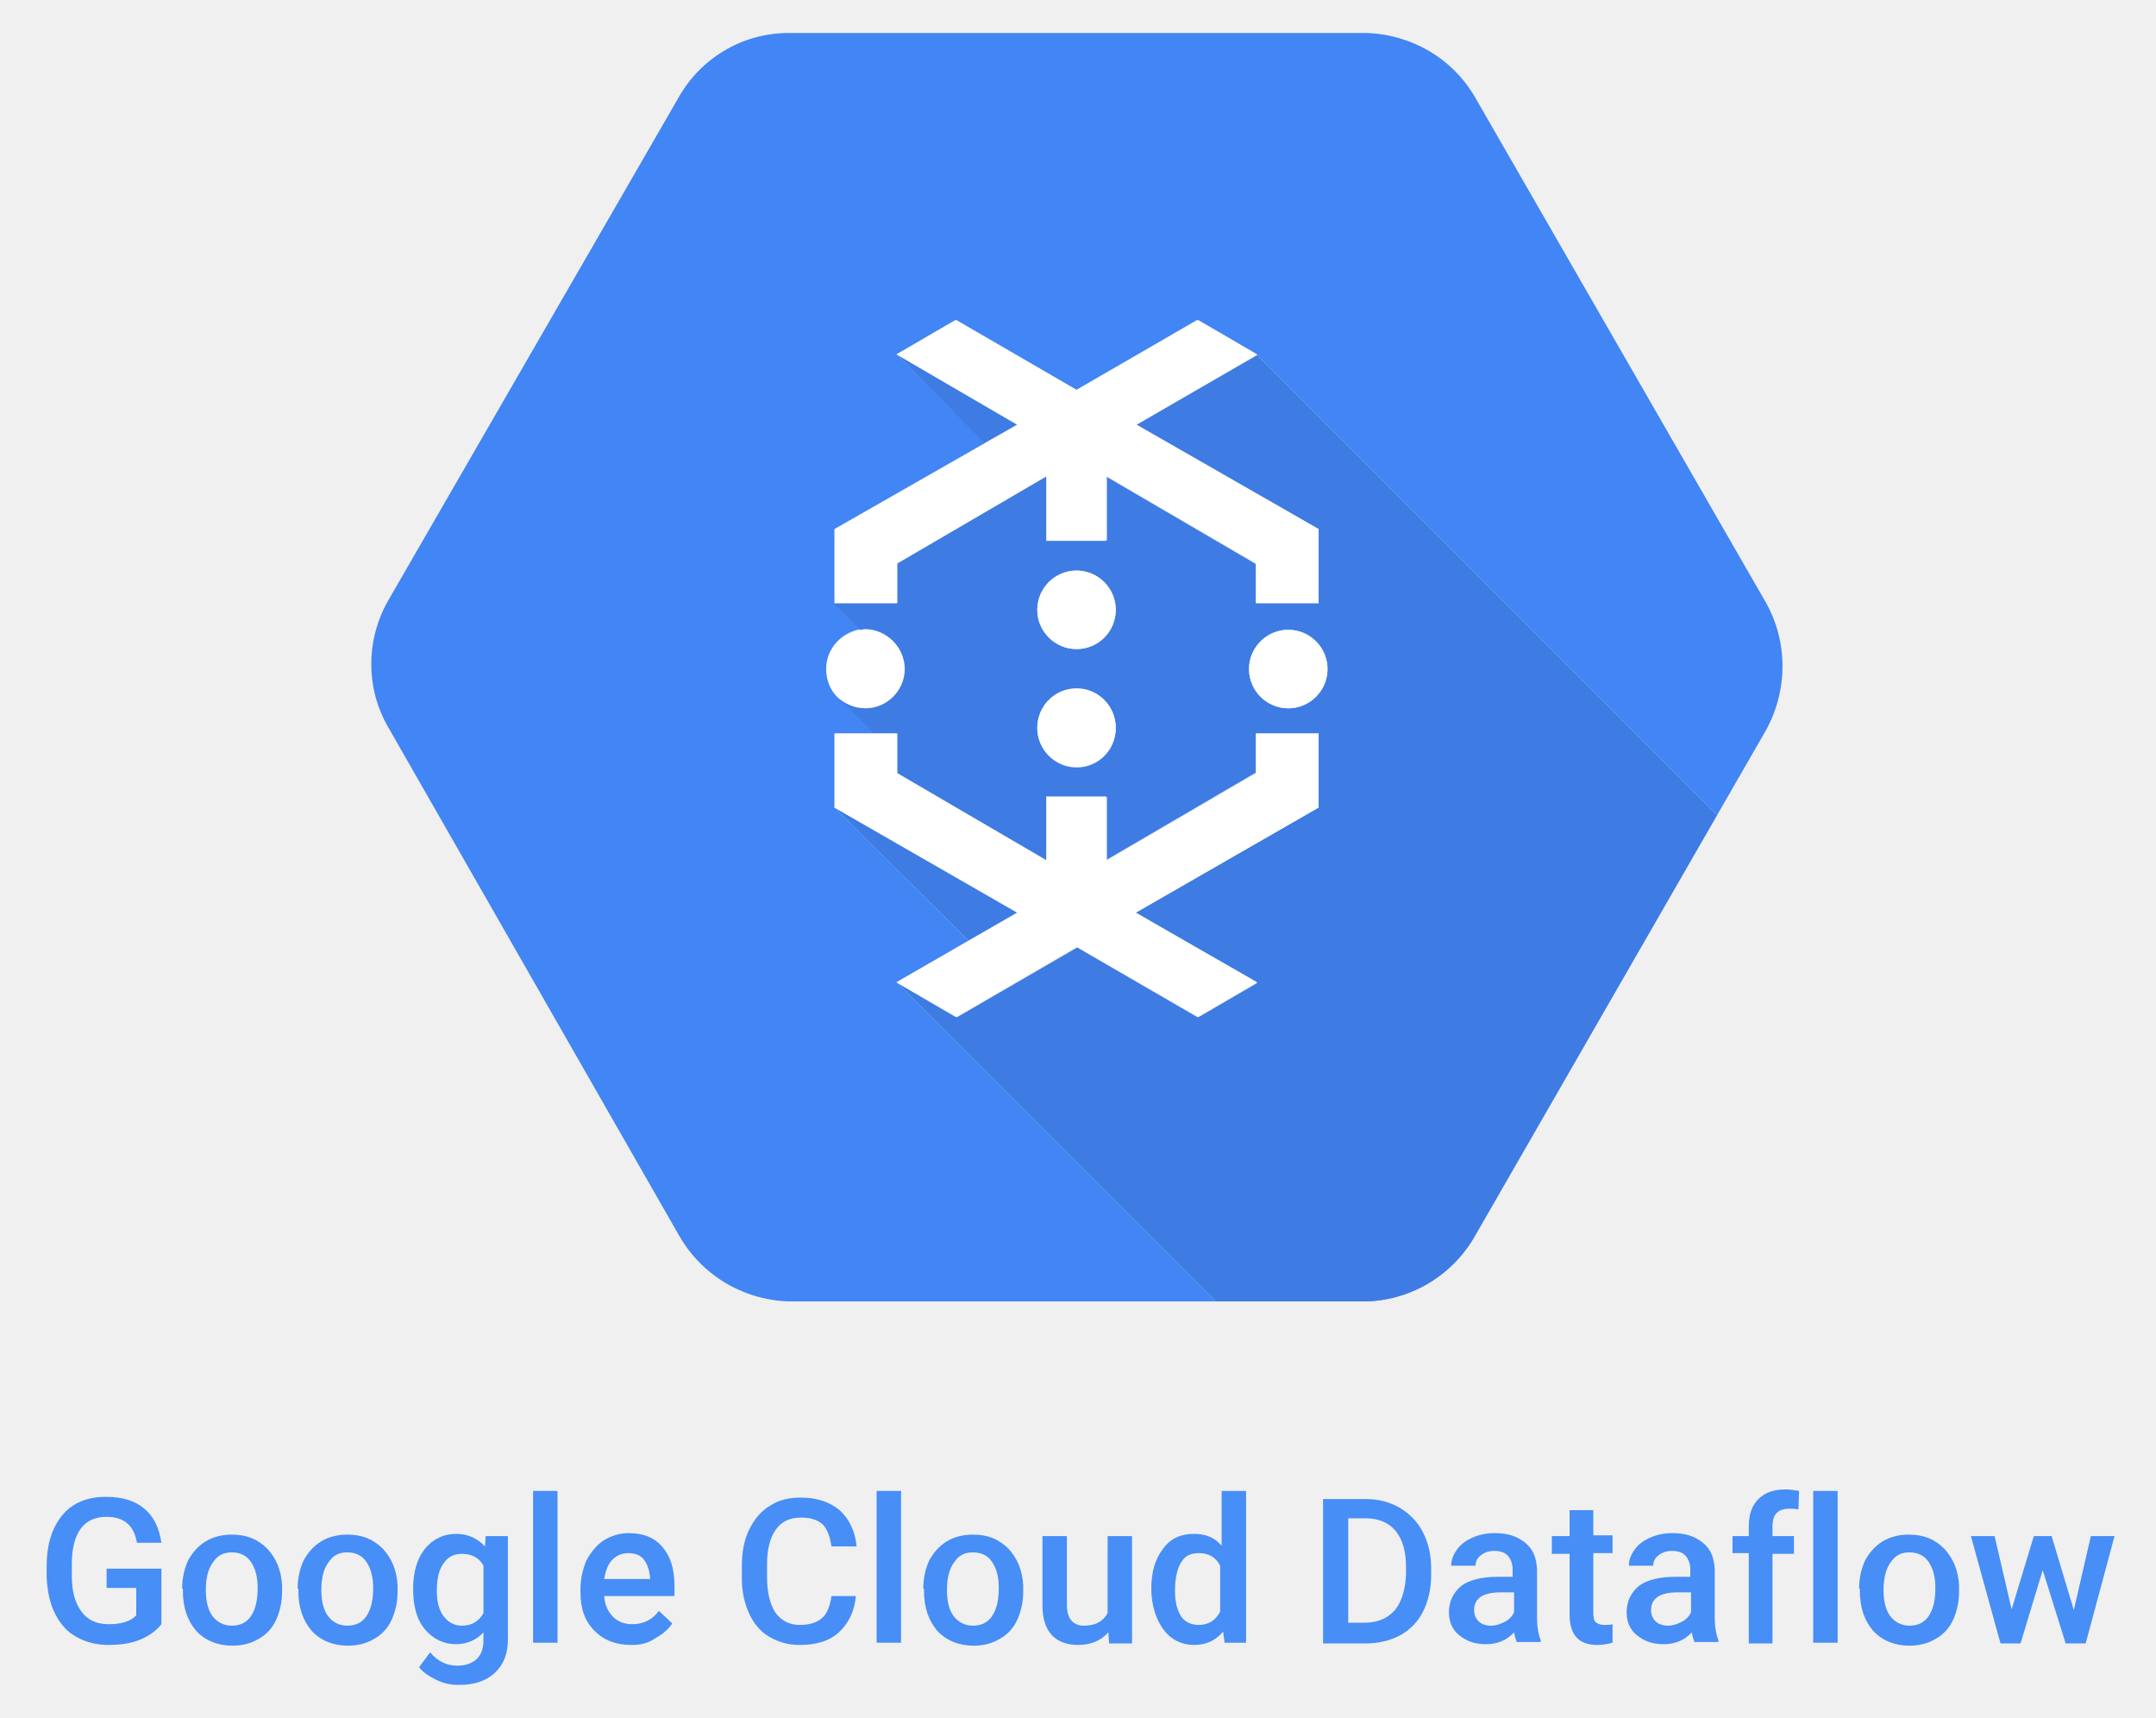
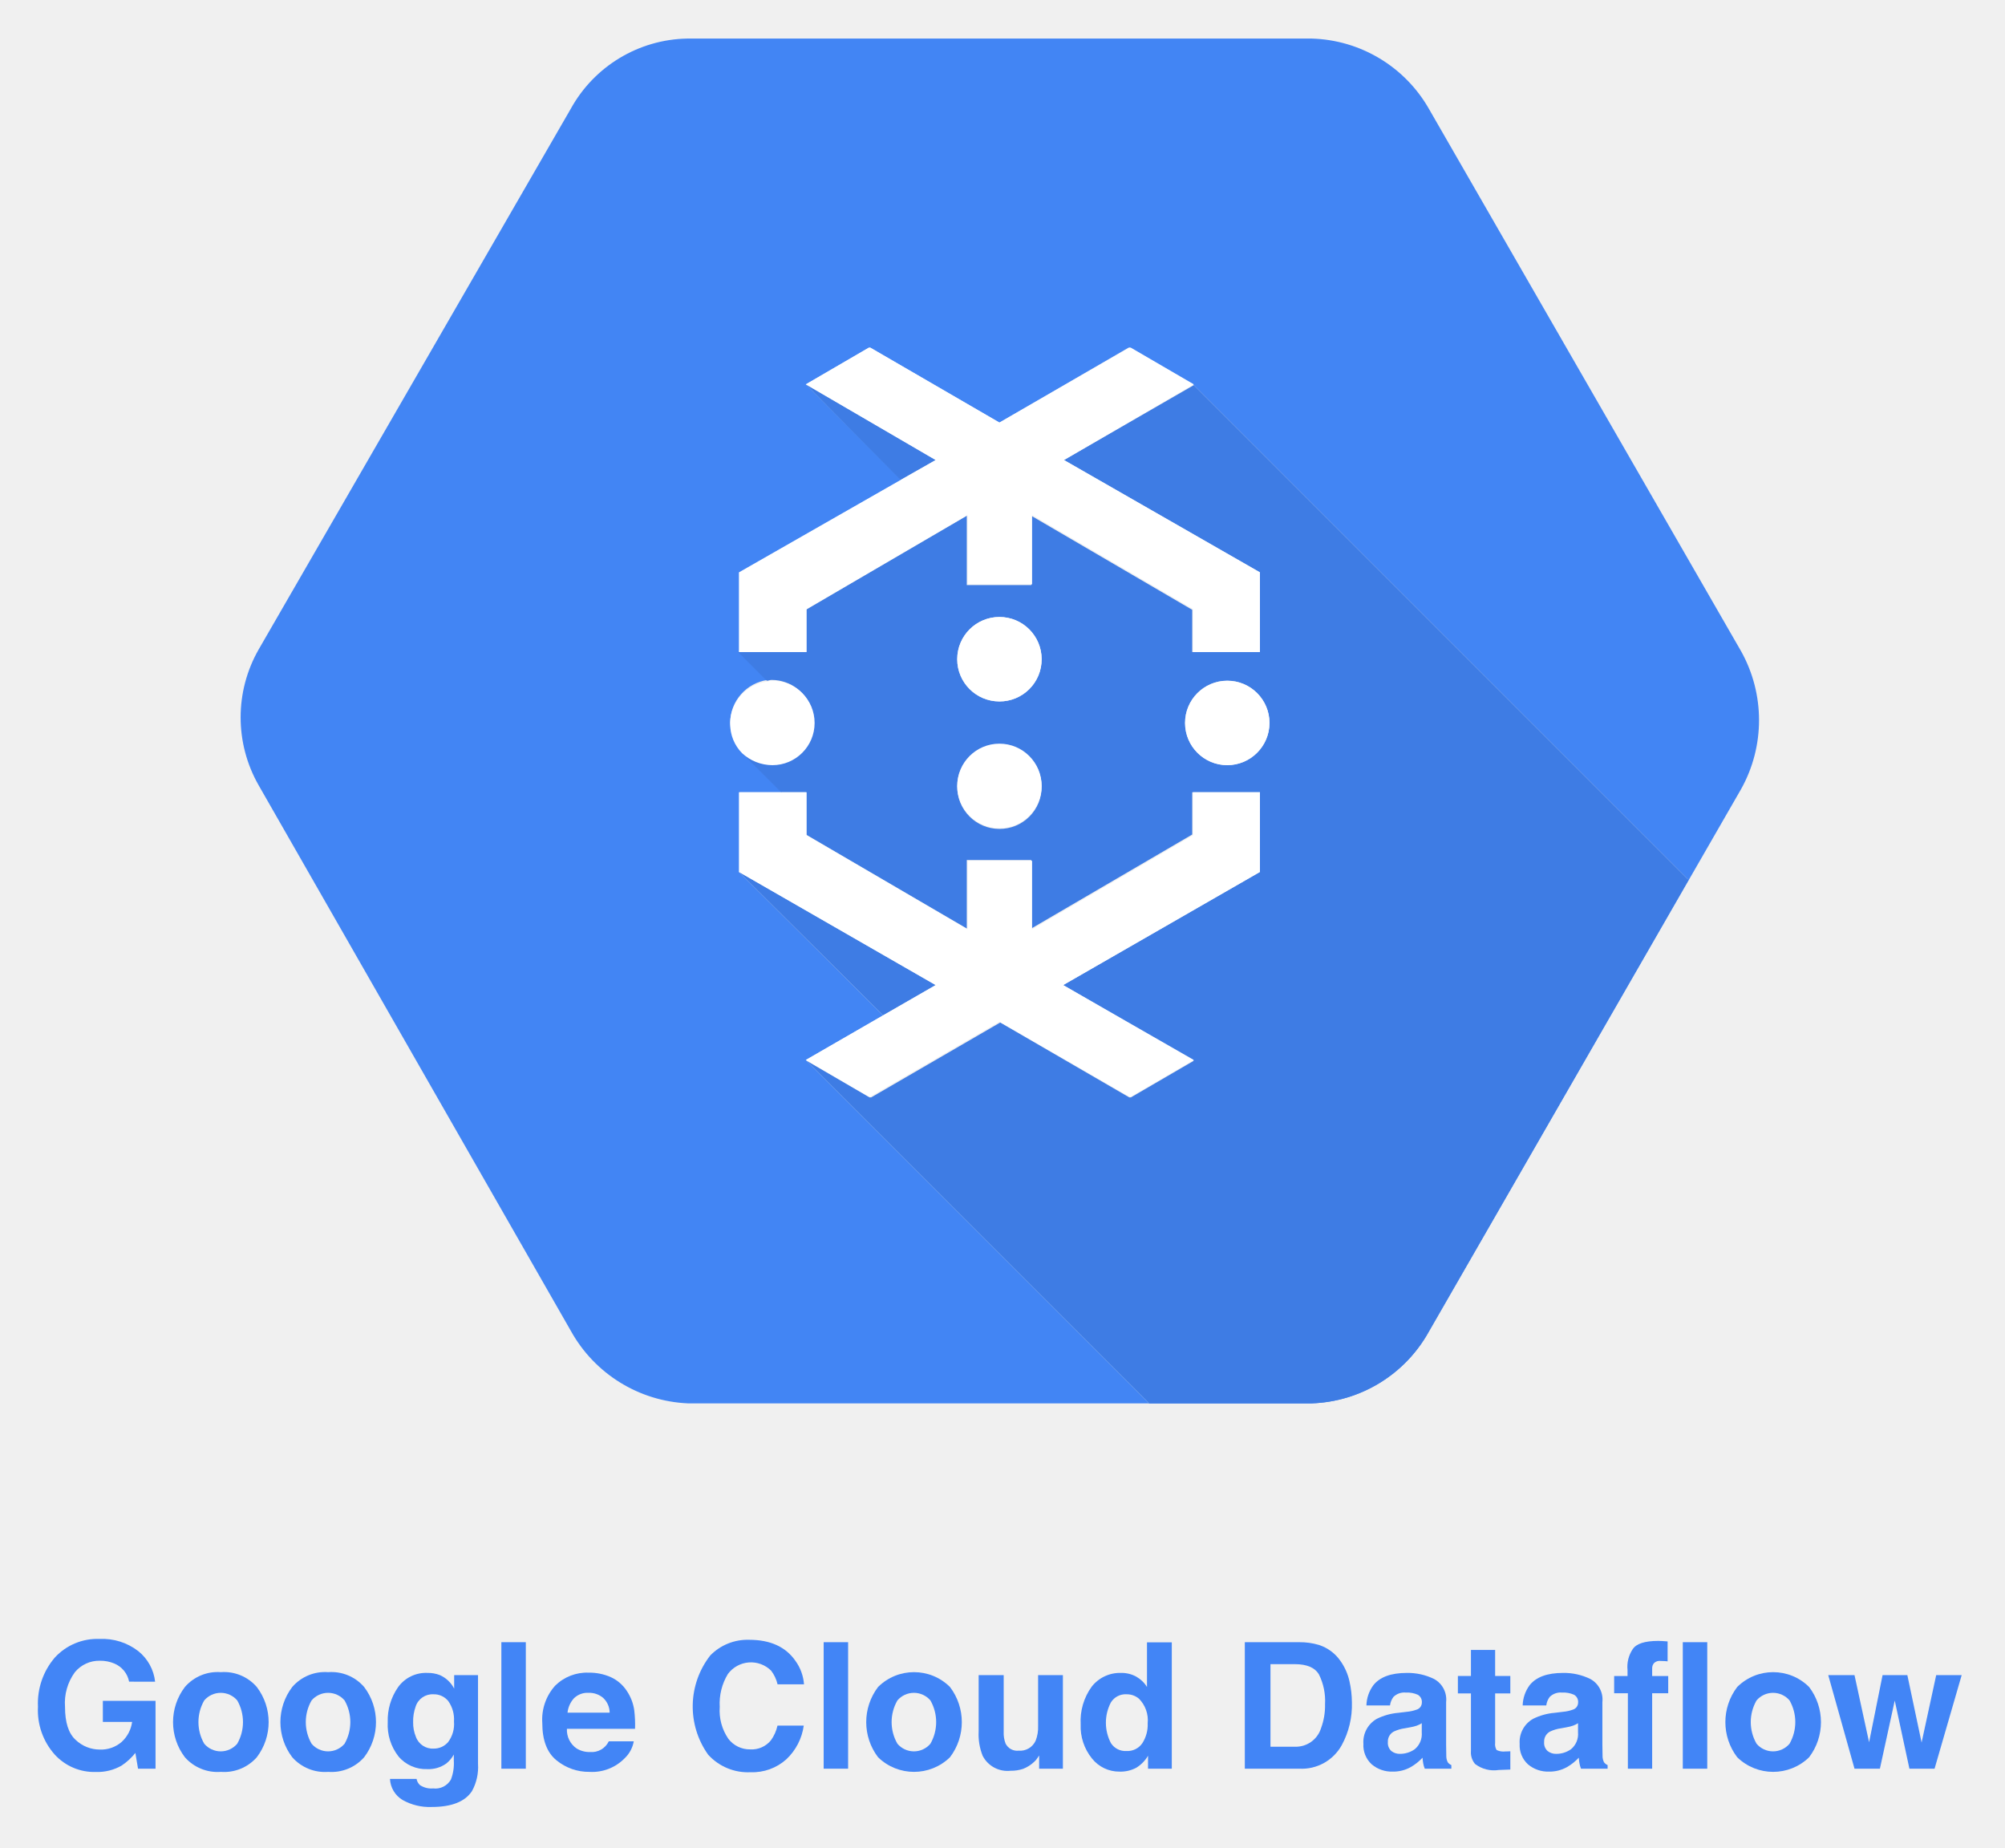
- <svg xmlns="http://www.w3.org/2000/svg" version="1.1" id="Layer_1" x="0px" y="0px" viewBox="-1.6 2.54 291.2 231.92" style="enable-background:new 0 0 288 234;" xml:space="preserve">
-   <style type="text/css">
- 	.st0{fill:#478EF6;}
- 	.st1{fill:#4285F4;}
- 	.st2{opacity:7.000000e-02;enable-background:new    ;}
- 	.st3{fill:#FFFFFF;}
- </style>
-   <g>
-     <path class="st0" d="M20.2,221.9c-0.7,0.9-1.7,1.6-2.9,2.1s-2.7,0.7-4.3,0.7c-1.6,0-3.1-0.4-4.3-1.1c-1.3-0.7-2.2-1.8-2.9-3.2   s-1-3-1.1-4.8v-1.5c0-2.9,0.7-5.2,2.1-6.9s3.4-2.5,5.9-2.5c2.2,0,3.9,0.5,5.2,1.6c1.3,1.1,2,2.6,2.3,4.6h-3.3   c-0.4-2.3-1.7-3.5-4.1-3.5c-1.5,0-2.7,0.5-3.5,1.6c-0.8,1.1-1.2,2.7-1.2,4.8v1.5c0,2.1,0.4,3.7,1.3,4.9s2.1,1.7,3.7,1.7   c1.7,0,3-0.4,3.7-1.2V217h-4v-2.6h7.4V221.9z" />
-     <path class="st0" d="M23,217.1c0-1.4,0.3-2.7,0.8-3.8c0.6-1.1,1.4-2,2.4-2.6c1-0.6,2.2-0.9,3.5-0.9c2,0,3.5,0.6,4.8,1.9   c1.2,1.3,1.9,2.9,2,5l0,0.8c0,1.4-0.3,2.7-0.8,3.8c-0.5,1.1-1.3,2-2.4,2.6c-1,0.6-2.2,0.9-3.5,0.9c-2,0-3.7-0.7-4.9-2   c-1.2-1.4-1.8-3.2-1.8-5.4V217.1z M26.2,217.3c0,1.5,0.3,2.7,0.9,3.5c0.6,0.8,1.5,1.3,2.6,1.3c1.1,0,2-0.4,2.6-1.3   c0.6-0.9,0.9-2.1,0.9-3.8c0-1.5-0.3-2.6-0.9-3.5s-1.5-1.3-2.6-1.3c-1.1,0-1.9,0.4-2.5,1.3C26.5,214.4,26.2,215.7,26.2,217.3z" />
-     <path class="st0" d="M38.6,217.1c0-1.4,0.3-2.7,0.8-3.8c0.6-1.1,1.4-2,2.4-2.6c1-0.6,2.2-0.9,3.5-0.9c2,0,3.5,0.6,4.8,1.9   c1.2,1.3,1.9,2.9,2,5l0,0.8c0,1.4-0.3,2.7-0.8,3.8c-0.5,1.1-1.3,2-2.4,2.6c-1,0.6-2.2,0.9-3.5,0.9c-2,0-3.7-0.7-4.9-2   c-1.2-1.4-1.8-3.2-1.8-5.4V217.1z M41.8,217.3c0,1.5,0.3,2.7,0.9,3.5c0.6,0.8,1.5,1.3,2.6,1.3c1.1,0,2-0.4,2.6-1.3   c0.6-0.9,0.9-2.1,0.9-3.8c0-1.5-0.3-2.6-0.9-3.5s-1.5-1.3-2.6-1.3c-1.1,0-1.9,0.4-2.5,1.3C42.1,214.4,41.8,215.7,41.8,217.3z" />
-     <path class="st0" d="M54.2,217.1c0-2.2,0.5-4,1.6-5.4c1.1-1.3,2.5-2,4.2-2c1.6,0,2.9,0.6,3.9,1.7L64,210H67v14   c0,1.9-0.6,3.4-1.8,4.5c-1.2,1.1-2.8,1.6-4.8,1.6c-1.1,0-2.1-0.2-3.1-0.7s-1.8-1-2.3-1.7l1.5-2c1,1.2,2.2,1.8,3.7,1.8   c1.1,0,1.9-0.3,2.6-0.9c0.6-0.6,0.9-1.4,0.9-2.6v-1c-0.9,1-2.2,1.6-3.7,1.6c-1.7,0-3.1-0.7-4.2-2C54.7,221.3,54.2,219.5,54.2,217.1   z M57.4,217.4c0,1.5,0.3,2.6,0.9,3.4c0.6,0.8,1.4,1.3,2.5,1.3c1.3,0,2.3-0.6,2.9-1.7V214c-0.6-1.1-1.6-1.6-2.9-1.6   c-1.1,0-1.9,0.4-2.5,1.3C57.7,214.5,57.4,215.7,57.4,217.4z" />
-     <path class="st0" d="M73.7,224.4h-3.3v-20.5h3.3V224.4z" />
-     <path class="st0" d="M83.7,224.7c-2.1,0-3.7-0.6-5-1.9s-1.9-3-1.9-5.2v-0.4c0-1.4,0.3-2.7,0.8-3.9c0.6-1.1,1.3-2,2.3-2.7   c1-0.6,2.1-1,3.4-1c2,0,3.5,0.6,4.6,1.9c1.1,1.3,1.6,3,1.6,5.3v1.3H80c0.1,1.2,0.5,2.1,1.2,2.8c0.7,0.7,1.6,1,2.6,1   c1.5,0,2.7-0.6,3.6-1.8l1.8,1.7c-0.6,0.9-1.4,1.5-2.3,2C85.9,224.5,84.9,224.7,83.7,224.7z M83.3,212.3c-0.9,0-1.6,0.3-2.2,0.9   s-0.9,1.5-1.1,2.6h6.2v-0.2c-0.1-1.1-0.4-1.9-0.9-2.5C84.9,212.6,84.2,212.3,83.3,212.3z" />
-     <path class="st0" d="M114,218.1c-0.2,2.1-1,3.7-2.3,4.9c-1.3,1.2-3.1,1.7-5.3,1.7c-1.6,0-2.9-0.4-4.1-1.1s-2.1-1.8-2.7-3.1   s-1-2.9-1-4.7v-1.8c0-1.8,0.3-3.5,1-4.9c0.7-1.4,1.6-2.5,2.8-3.2c1.2-0.8,2.6-1.1,4.2-1.1c2.1,0,3.9,0.6,5.2,1.7   c1.3,1.2,2.1,2.8,2.3,4.9h-3.4c-0.2-1.4-0.6-2.4-1.2-3c-0.7-0.6-1.6-0.9-2.9-0.9c-1.5,0-2.6,0.5-3.4,1.6c-0.8,1.1-1.2,2.7-1.2,4.7   v1.7c0,2.1,0.4,3.7,1.1,4.8c0.8,1.1,1.9,1.7,3.3,1.7c1.3,0,2.3-0.3,3-0.9c0.7-0.6,1.1-1.6,1.3-3H114z" />
-     <path class="st0" d="M120.1,224.4h-3.3v-20.5h3.3V224.4z" />
-     <path class="st0" d="M123.1,217.1c0-1.4,0.3-2.7,0.8-3.8c0.6-1.1,1.4-2,2.4-2.6c1-0.6,2.2-0.9,3.5-0.9c2,0,3.5,0.6,4.8,1.9   c1.2,1.3,1.9,2.9,2,5l0,0.8c0,1.4-0.3,2.7-0.8,3.8c-0.5,1.1-1.3,2-2.4,2.6c-1,0.6-2.2,0.9-3.5,0.9c-2,0-3.7-0.7-4.9-2   c-1.2-1.4-1.8-3.2-1.8-5.4V217.1z M126.3,217.3c0,1.5,0.3,2.7,0.9,3.5c0.6,0.8,1.5,1.3,2.6,1.3c1.1,0,2-0.4,2.6-1.3   c0.6-0.9,0.9-2.1,0.9-3.8c0-1.5-0.3-2.6-0.9-3.5s-1.5-1.3-2.6-1.3c-1.1,0-1.9,0.4-2.5,1.3C126.6,214.4,126.3,215.7,126.3,217.3z" />
-     <path class="st0" d="M148.1,223c-1,1.1-2.3,1.7-4.1,1.7c-1.6,0-2.8-0.5-3.6-1.4c-0.8-0.9-1.2-2.2-1.2-4V210h3.3v9.3   c0,1.8,0.8,2.8,2.3,2.8c1.6,0,2.6-0.6,3.2-1.7V210h3.3v14.5h-3.1L148.1,223z" />
-     <path class="st0" d="M153.9,217.1c0-2.2,0.5-4,1.6-5.4c1-1.4,2.4-2,4.2-2c1.5,0,2.8,0.5,3.7,1.6v-7.4h3.3v20.5h-2.9l-0.2-1.5   c-1,1.2-2.3,1.8-3.9,1.8c-1.7,0-3.1-0.7-4.1-2S153.9,219.4,153.9,217.1z M157.1,217.4c0,1.5,0.3,2.6,0.8,3.4s1.4,1.2,2.4,1.2   c1.3,0,2.3-0.6,2.9-1.8v-6.2c-0.6-1.2-1.6-1.7-2.9-1.7c-1.1,0-1.9,0.4-2.4,1.3C157.4,214.4,157.1,215.7,157.1,217.4z" />
-     <path class="st0" d="M177.1,224.4V205h5.8c1.7,0,3.2,0.4,4.6,1.2c1.3,0.8,2.4,1.9,3.1,3.3c0.7,1.4,1.1,3,1.1,4.8v1   c0,1.8-0.4,3.5-1.1,4.9s-1.8,2.5-3.1,3.2s-2.9,1.1-4.7,1.1H177.1z M180.5,207.7v14h2.2c1.8,0,3.1-0.6,4.1-1.7   c0.9-1.1,1.4-2.7,1.5-4.8v-1.1c0-2.1-0.5-3.7-1.4-4.8c-0.9-1.1-2.3-1.7-4-1.7H180.5z" />
-     <path class="st0" d="M203.3,224.4c-0.1-0.3-0.3-0.7-0.4-1.4c-1,1.1-2.3,1.6-3.8,1.6c-1.5,0-2.6-0.4-3.6-1.2s-1.4-1.9-1.4-3.1   c0-1.5,0.6-2.7,1.7-3.6c1.1-0.8,2.8-1.2,4.9-1.2h2v-1c0-0.7-0.2-1.3-0.6-1.8c-0.4-0.5-1.1-0.7-1.9-0.7c-0.7,0-1.3,0.2-1.8,0.6   c-0.5,0.4-0.7,0.8-0.7,1.4h-3.3c0-0.8,0.3-1.5,0.8-2.2c0.5-0.7,1.2-1.2,2.1-1.6c0.9-0.4,1.9-0.6,3-0.6c1.7,0,3,0.4,4.1,1.3   s1.5,2,1.6,3.6v6.5c0,1.3,0.2,2.3,0.5,3.1v0.2H203.3z M199.8,222.1c0.6,0,1.2-0.2,1.8-0.5c0.6-0.3,1-0.7,1.3-1.3v-2.7h-1.8   c-1.2,0-2.1,0.2-2.7,0.6c-0.6,0.4-0.9,1-0.9,1.8c0,0.6,0.2,1.1,0.6,1.5C198.5,221.9,199.1,222.1,199.8,222.1z" />
-     <path class="st0" d="M213.6,206.4v3.5h2.6v2.4h-2.6v8.1c0,0.6,0.1,1,0.3,1.2c0.2,0.2,0.6,0.4,1.2,0.4c0.4,0,0.8,0,1.1-0.1v2.5   c-0.7,0.2-1.5,0.3-2.1,0.3c-2.5,0-3.7-1.4-3.7-4.1v-8.2H208V210h2.4v-3.5H213.6z" />
-     <path class="st0" d="M227.3,224.4c-0.1-0.3-0.3-0.7-0.4-1.4c-1,1.1-2.3,1.6-3.8,1.6c-1.5,0-2.6-0.4-3.6-1.2s-1.4-1.9-1.4-3.1   c0-1.5,0.6-2.7,1.7-3.6c1.1-0.8,2.8-1.2,4.9-1.2h2v-1c0-0.7-0.2-1.3-0.6-1.8c-0.4-0.5-1.1-0.7-1.9-0.7c-0.7,0-1.3,0.2-1.8,0.6   c-0.5,0.4-0.7,0.8-0.7,1.4h-3.3c0-0.8,0.3-1.5,0.8-2.2c0.5-0.7,1.2-1.2,2.1-1.6c0.9-0.4,1.9-0.6,3-0.6c1.7,0,3,0.4,4.1,1.3   s1.5,2,1.6,3.6v6.5c0,1.3,0.2,2.3,0.5,3.1v0.2H227.3z M223.7,222.1c0.6,0,1.2-0.2,1.8-0.5c0.6-0.3,1-0.7,1.3-1.3v-2.7H225   c-1.2,0-2.1,0.2-2.7,0.6c-0.6,0.4-0.9,1-0.9,1.8c0,0.6,0.2,1.1,0.6,1.5C222.4,221.9,223,222.1,223.7,222.1z" />
-     <path class="st0" d="M234.6,224.4v-12.1h-2.2V210h2.2v-1.3c0-1.6,0.4-2.8,1.3-3.7c0.9-0.9,2.1-1.3,3.7-1.3c0.6,0,1.2,0.1,1.8,0.2   l-0.1,2.5c-0.4-0.1-0.8-0.1-1.2-0.1c-1.6,0-2.3,0.8-2.3,2.4v1.3h2.9v2.4h-2.9v12.1H234.6z" />
-     <path class="st0" d="M246.6,224.4h-3.3v-20.5h3.3V224.4z" />
-     <path class="st0" d="M249.5,217.1c0-1.4,0.3-2.7,0.8-3.8c0.6-1.1,1.4-2,2.4-2.6c1-0.6,2.2-0.9,3.5-0.9c2,0,3.5,0.6,4.8,1.9   c1.2,1.3,1.9,2.9,2,5l0,0.8c0,1.4-0.3,2.7-0.8,3.8c-0.5,1.1-1.3,2-2.4,2.6c-1,0.6-2.2,0.9-3.5,0.9c-2,0-3.7-0.7-4.9-2   c-1.2-1.4-1.8-3.2-1.8-5.4V217.1z M252.8,217.3c0,1.5,0.3,2.7,0.9,3.5c0.6,0.8,1.5,1.3,2.6,1.3c1.1,0,2-0.4,2.6-1.3   c0.6-0.9,0.9-2.1,0.9-3.8c0-1.5-0.3-2.6-0.9-3.5s-1.5-1.3-2.6-1.3c-1.1,0-1.9,0.4-2.5,1.3C253.1,214.4,252.8,215.7,252.8,217.3z" />
-     <path class="st0" d="M278.5,220l2.3-10h3.2l-3.9,14.5h-2.7l-3.1-9.9l-3,9.9h-2.7l-4-14.5h3.2l2.3,9.9l3-9.9h2.4L278.5,220z" />
-   </g>
-   <g>
-     <path class="st1" d="M236.9,83.9l-39.2-68.1c-3-5.3-8.6-8.6-14.7-8.8h-78.4C98.6,7.1,93,10.4,90,15.8L50.8,83.7c-3,5.3-3,11.8,0,17   L90,169.2c3,5.4,8.5,8.8,14.7,9.1H183c6.1-0.2,11.7-3.6,14.7-9l39.2-68.1C239.9,95.8,239.9,89.2,236.9,83.9z M197.7,169.2   c-3,5.4-8.6,8.8-14.7,9h-20.5l-43-43l9.7-5.6l-18.1-18l0.1-0.1v-9.9h5.3l-5-5l0-0.1c-0.9-1-1.5-2.3-1.5-3.7c0-2.7,2.1-4.9,4.7-5.3   l-3.6-3.6l0.1-0.1V74l20.3-11.6l-12-12l7.9-4.6h0.2l16.2,9.4l16.2-9.4h0.2l7.9,4.6l62.1,62.1L197.7,169.2z" />
-     <path class="st1" d="M151.9,59.9L176.5,74v10h-8.5v-5.3l-20.2-11.8v8.7h-8.1v-8.7l-20.2,11.8V84h-8.4v-0.1l-0.1,0.1l3.6,3.6   c0.2,0,0.4-0.1,0.6-0.1c2.9,0,5.3,2.4,5.3,5.3s-2.4,5.3-5.3,5.3c-1.5,0-2.8-0.6-3.8-1.6l0,0.1l5,5h3.1v5.3l20.2,11.8v-8.6h8.1v8.6   l20.2-11.8v-5.3h8.5v10l-24.7,14.2l16.4,9.5l-7.9,4.6h-0.2l-16.2-9.4l-16.2,9.4h-0.2l-7.9-4.6l43,43H183c6.1-0.2,11.7-3.6,14.7-9   l32.6-56.7l-62.1-62.1L151.9,59.9z M143.8,106.2c-2.9,0-5.3-2.4-5.3-5.3s2.4-5.3,5.3-5.3c2.9,0,5.3,2.4,5.3,5.3   S146.8,106.2,143.8,106.2z M143.8,90.2c-2.9,0-5.3-2.4-5.3-5.3s2.4-5.3,5.3-5.3c2.9,0,5.3,2.4,5.3,5.3S146.8,90.2,143.8,90.2z    M172.4,98.2c-2.9,0-5.3-2.4-5.3-5.3s2.4-5.3,5.3-5.3s5.3,2.4,5.3,5.3S175.3,98.2,172.4,98.2z" />
-     <path class="st2" d="M151.9,59.9L176.5,74v10h-8.5v-5.3l-20.2-11.8v8.7h-8.1v-8.7l-20.2,11.8V84h-8.4v-0.1l-0.1,0.1l3.6,3.6   c0.2,0,0.4-0.1,0.6-0.1c2.9,0,5.3,2.4,5.3,5.3s-2.4,5.3-5.3,5.3c-1.5,0-2.8-0.6-3.8-1.6l0,0.1l5,5h3.1v5.3l20.2,11.8v-8.6h8.1v8.6   l20.2-11.8v-5.3h8.5v10l-24.7,14.2l16.4,9.5l-7.9,4.6h-0.2l-16.2-9.4l-16.2,9.4h-0.2l-7.9-4.6l43,43H183c6.1-0.2,11.7-3.6,14.7-9   l32.6-56.7l-62.1-62.1L151.9,59.9z M143.8,106.2c-2.9,0-5.3-2.4-5.3-5.3s2.4-5.3,5.3-5.3c2.9,0,5.3,2.4,5.3,5.3   S146.8,106.2,143.8,106.2z M143.8,90.2c-2.9,0-5.3-2.4-5.3-5.3s2.4-5.3,5.3-5.3c2.9,0,5.3,2.4,5.3,5.3S146.8,90.2,143.8,90.2z    M172.4,98.2c-2.9,0-5.3-2.4-5.3-5.3s2.4-5.3,5.3-5.3s5.3,2.4,5.3,5.3S175.3,98.2,172.4,98.2z" />
-     <polygon class="st1" points="111.1,111.6 111.1,111.5 111.1,111.6 129.2,129.6 135.8,125.8  " />
-     <polygon class="st2" points="111.1,111.6 111.1,111.5 111.1,111.6 129.2,129.6 135.8,125.8  " />
-     <polygon class="st1" points="119.5,50.4 131.4,62.4 135.8,59.9  " />
-     <polygon class="st2" points="119.5,50.4 131.4,62.4 135.8,59.9  " />
-     <circle class="st3" cx="172.4" cy="92.9" r="5.3" />
-     <path class="st3" d="M115.3,98.2c2.9,0,5.3-2.4,5.3-5.3s-2.4-5.3-5.3-5.3c-0.2,0-0.4,0-0.6,0.1c-2.6,0.3-4.7,2.5-4.7,5.3   c0,1.5,0.6,2.8,1.5,3.7C112.5,97.6,113.8,98.2,115.3,98.2z" />
-     <circle class="st3" cx="143.8" cy="84.9" r="5.3" />
-     <circle class="st3" cx="143.8" cy="100.8" r="5.3" />
-     <polygon class="st3" points="119.6,84 119.6,78.6 139.8,66.8 139.8,75.5 147.9,75.5 147.9,66.8 168.1,78.6 168.1,84 176.5,84    176.5,74 151.9,59.9 168.2,50.4 160.3,45.8 160.1,45.8 143.8,55.2 127.6,45.8 127.4,45.8 119.5,50.4 135.8,59.9 131.4,62.4    111.1,74 111.1,83.9 111.1,84  " />
-     <polygon class="st3" points="127.6,139.8 143.8,130.4 160.1,139.8 160.3,139.8 168.2,135.2 151.8,125.8 176.5,111.6 176.5,101.6    168.1,101.6 168.1,107 147.9,118.8 147.9,110.2 139.8,110.2 139.8,118.8 119.6,107 119.6,101.6 116.5,101.6 111.1,101.6    111.1,111.5 111.1,111.6 135.8,125.8 129.2,129.6 119.5,135.2 127.4,139.8  " />
+ <svg xmlns="http://www.w3.org/2000/svg" id="Layer_1" data-name="Layer 1" viewBox="20.88 0.62 251.68 231.92">
+   <defs>
+     <style>.cls-1{fill:#4285f4;}.cls-2{opacity:0.07;}.cls-2,.cls-4{isolation:isolate;}.cls-3{fill:#fff;}.cls-5{fill:#4285f6;}</style>
+   </defs>
+   <path class="cls-1" d="M239.435,82.36l-39.2-68.1a17.513,17.513,0,0,0-14.7-8.8h-78.4a17.052,17.052,0,0,0-14.6,8.8l-39.2,67.9a17.18,17.18,0,0,0,0,17l39.2,68.5a17.677,17.677,0,0,0,14.7,9.1h78.3a17.494,17.494,0,0,0,14.7-9l39.2-68.1A17.752,17.752,0,0,0,239.435,82.36Zm-39.2,85.3a17.494,17.494,0,0,1-14.7,9h-20.5l-43-43,9.7-5.6-18.1-18,.1-.1v-9.9h5.3l-5-5v-.1a5.582,5.582,0,0,1-1.5-3.7,5.469,5.469,0,0,1,4.7-5.3l-3.6-3.6.1-.1v-9.8l20.3-11.6-12-12,7.9-4.6h.2l16.2,9.4,16.2-9.4h.2l7.9,4.6,62.1,62.1Z" />
+   <path class="cls-1" d="M154.435,58.36l24.6,14.1v10h-8.5v-5.3l-20.2-11.8v8.7h-8.1v-8.7l-20.2,11.8v5.3h-8.4v-.1l-.1.1,3.6,3.6c.2,0,.4-.1.6-.1a5.3,5.3,0,1,1-3.8,9v.1l5,5h3.1v5.3l20.2,11.8v-8.6h8.1v8.6l20.2-11.8v-5.3h8.5v10l-24.7,14.2,16.4,9.5-7.9,4.6h-.2l-16.2-9.4-16.2,9.4h-.2l-7.9-4.6,43,43h20.4a17.494,17.494,0,0,0,14.7-9l32.6-56.7-62.1-62.1Zm-8.1,46.3a5.3,5.3,0,1,1,5.3-5.3A5.271,5.271,0,0,1,146.335,104.66Zm0-16a5.3,5.3,0,1,1,5.3-5.3A5.271,5.271,0,0,1,146.335,88.66Zm28.6,8a5.3,5.3,0,1,1,5.3-5.3A5.335,5.335,0,0,1,174.935,96.66Z" />
+   <path class="cls-2" d="M154.435,58.36l24.6,14.1v10h-8.5v-5.3l-20.2-11.8v8.7h-8.1v-8.7l-20.2,11.8v5.3h-8.4v-.1l-.1.1,3.6,3.6c.2,0,.4-.1.6-.1a5.3,5.3,0,1,1-3.8,9v.1l5,5h3.1v5.3l20.2,11.8v-8.6h8.1v8.6l20.2-11.8v-5.3h8.5v10l-24.7,14.2,16.4,9.5-7.9,4.6h-.2l-16.2-9.4-16.2,9.4h-.2l-7.9-4.6,43,43h20.4a17.494,17.494,0,0,0,14.7-9l32.6-56.7-62.1-62.1Zm-8.1,46.3a5.3,5.3,0,1,1,5.3-5.3A5.271,5.271,0,0,1,146.335,104.66Zm0-16a5.3,5.3,0,1,1,5.3-5.3A5.271,5.271,0,0,1,146.335,88.66Zm28.6,8a5.3,5.3,0,1,1,5.3-5.3A5.335,5.335,0,0,1,174.935,96.66Z" />
+   <polygon class="cls-1" points="113.635 110.06 113.635 109.96 113.635 110.06 131.735 128.06 138.335 124.26 113.635 110.06" />
+   <polygon class="cls-2" points="113.635 110.06 113.635 109.96 113.635 110.06 131.735 128.06 138.335 124.26 113.635 110.06" />
+   <polygon class="cls-1" points="122.035 48.86 133.935 60.86 138.335 58.36 122.035 48.86" />
+   <polygon class="cls-2" points="122.035 48.86 133.935 60.86 138.335 58.36 122.035 48.86" />
+   <circle class="cls-3" cx="174.935" cy="91.36" r="5.3" />
+   <path class="cls-3" d="M117.835,96.66a5.3,5.3,0,1,0,0-10.6,1.268,1.268,0,0,0-.6.1,5.316,5.316,0,0,0-4.7,5.3,5.206,5.206,0,0,0,1.5,3.7A5.639,5.639,0,0,0,117.835,96.66Z" />
+   <circle class="cls-3" cx="146.335" cy="83.36" r="5.3" />
+   <circle class="cls-3" cx="146.335" cy="99.26" r="5.3" />
+   <polygon class="cls-3" points="122.135 82.46 122.135 77.06 142.335 65.26 142.335 73.96 150.435 73.96 150.435 65.26 170.635 77.06 170.635 82.46 179.035 82.46 179.035 72.46 154.435 58.36 170.735 48.86 162.835 44.26 162.635 44.26 146.335 53.66 130.135 44.26 129.935 44.26 122.035 48.86 138.335 58.36 133.935 60.86 113.635 72.46 113.635 82.36 113.635 82.46 122.135 82.46" />
+   <polygon class="cls-3" points="130.135 138.26 146.335 128.86 162.635 138.26 162.835 138.26 170.735 133.66 154.335 124.26 179.035 110.06 179.035 100.06 170.635 100.06 170.635 105.46 150.435 117.26 150.435 108.66 142.335 108.66 142.335 117.26 122.135 105.46 122.135 100.06 119.035 100.06 113.635 100.06 113.635 109.96 113.635 110.06 138.335 124.26 131.735 128.06 122.035 133.66 129.935 138.26 130.135 138.26" />
+   <g id="svg_12" data-name="svg 12" class="cls-4">
+     <path class="cls-5" d="M37.087,211.692a3.108,3.108,0,0,0-1.842-2.273,4.536,4.536,0,0,0-1.82-.355,3.957,3.957,0,0,0-3.151,1.446,6.559,6.559,0,0,0-1.233,4.349q0,2.924,1.335,4.139a4.389,4.389,0,0,0,3.038,1.215,3.938,3.938,0,0,0,2.735-.958,4.133,4.133,0,0,0,1.314-2.51H33.791v-2.65h6.613v8.521H38.207l-.334-1.982a7.602,7.602,0,0,1-1.724,1.588,6.082,6.082,0,0,1-3.231.804,6.716,6.716,0,0,1-5.17-2.186,8.329,8.329,0,0,1-2.101-6.006,8.808,8.808,0,0,1,2.122-6.179,7.231,7.231,0,0,1,5.612-2.325,7.341,7.341,0,0,1,4.864,1.534,5.711,5.711,0,0,1,2.105,3.83Z" />
+     <path class="cls-5" d="M53.115,221.178a5.463,5.463,0,0,1-4.513,1.835,5.464,5.464,0,0,1-4.514-1.835,7.284,7.284,0,0,1,0-8.819,5.428,5.428,0,0,1,4.514-1.862,5.427,5.427,0,0,1,4.513,1.862,7.283,7.283,0,0,1,0,8.819Zm-2.456-1.696a5.482,5.482,0,0,0,0-5.438,2.728,2.728,0,0,0-4.142,0,5.444,5.444,0,0,0,0,5.438,2.719,2.719,0,0,0,4.142,0Z" />
+     <path class="cls-5" d="M66.59,221.178a5.463,5.463,0,0,1-4.513,1.835,5.463,5.463,0,0,1-4.513-1.835,7.284,7.284,0,0,1,0-8.819,5.427,5.427,0,0,1,4.513-1.862,5.427,5.427,0,0,1,4.513,1.862,7.284,7.284,0,0,1,0,8.819Zm-2.456-1.696a5.482,5.482,0,0,0,0-5.438,2.728,2.728,0,0,0-4.142,0,5.447,5.447,0,0,0,0,5.438,2.719,2.719,0,0,0,4.142,0Z" />
+     <path class="cls-5" d="M76.082,210.862a3.691,3.691,0,0,1,1.807,1.702V210.873h2.995v11.138a6.24,6.24,0,0,1-.765,3.426q-1.315,1.982-5.042,1.981a6.869,6.869,0,0,1-3.673-.883,3.26,3.26,0,0,1-1.573-2.639H73.171a1.387,1.387,0,0,0,.42.775,2.592,2.592,0,0,0,1.669.42,2.243,2.243,0,0,0,2.219-1.109,5.624,5.624,0,0,0,.366-2.392v-.754a3.736,3.736,0,0,1-.947,1.131,3.814,3.814,0,0,1-2.381.7,4.503,4.503,0,0,1-3.614-1.589,6.42,6.42,0,0,1-1.352-4.303,7.261,7.261,0,0,1,1.302-4.4,4.299,4.299,0,0,1,3.69-1.782A4.051,4.051,0,0,1,76.082,210.862Zm1.045,8.418a3.773,3.773,0,0,0,.74-2.59,3.98,3.98,0,0,0-.703-2.543,2.294,2.294,0,0,0-1.883-.872,2.217,2.217,0,0,0-2.22,1.519,5.403,5.403,0,0,0-.322,1.993,4.562,4.562,0,0,0,.343,1.82,2.237,2.237,0,0,0,2.231,1.486A2.355,2.355,0,0,0,77.128,219.28Z" />
+     <path class="cls-5" d="M86.883,222.614H83.814v-15.877h3.07Z" />
+     <path class="cls-5" d="M97.529,211.111a4.776,4.776,0,0,1,2.029,1.736,5.771,5.771,0,0,1,.936,2.428,15.021,15.021,0,0,1,.101,2.33H92.043a2.818,2.818,0,0,0,1.228,2.478,3.116,3.116,0,0,0,1.693.441,2.382,2.382,0,0,0,2.336-1.347h3.134A3.832,3.832,0,0,1,99.296,221.3a5.703,5.703,0,0,1-4.417,1.713,6.401,6.401,0,0,1-4.136-1.444q-1.792-1.444-1.792-4.701a6.354,6.354,0,0,1,1.618-4.678,5.658,5.658,0,0,1,4.198-1.629A6.678,6.678,0,0,1,97.529,211.111Zm-4.592,2.651a3.188,3.188,0,0,0-.818,1.817h5.289a2.558,2.558,0,0,0-.818-1.854,2.692,2.692,0,0,0-1.821-.634A2.437,2.437,0,0,0,92.937,213.763Z" />
+     <path class="cls-5" d="M110.04,208.396a6.536,6.536,0,0,1,4.88-1.96q3.964,0,5.797,2.628a5.733,5.733,0,0,1,1.087,2.963h-3.318a4.515,4.515,0,0,0-.813-1.724,3.602,3.602,0,0,0-5.424.425,7.132,7.132,0,0,0-1.023,4.131,6.259,6.259,0,0,0,1.08,4.002,3.385,3.385,0,0,0,2.745,1.33,3.109,3.109,0,0,0,2.603-1.142,5.012,5.012,0,0,0,.822-1.842h3.296a7.153,7.153,0,0,1-2.179,4.223,6.344,6.344,0,0,1-4.491,1.626,6.738,6.738,0,0,1-5.328-2.197,10.415,10.415,0,0,1,.267-12.463Z" />
+     <path class="cls-5" d="M127.341,222.614h-3.069v-15.877h3.069Z" />
+     <path class="cls-5" d="M140.127,221.178a6.468,6.468,0,0,1-9.027,0,7.284,7.284,0,0,1,0-8.819,6.4,6.4,0,0,1,9.027,0,7.284,7.284,0,0,1,0,8.819Zm-2.456-1.696a5.482,5.482,0,0,0,0-5.438,2.728,2.728,0,0,0-4.142,0,5.444,5.444,0,0,0,0,5.438,2.719,2.719,0,0,0,4.142,0Z" />
+     <path class="cls-5" d="M146.869,210.873v7.077a3.716,3.716,0,0,0,.236,1.508,1.629,1.629,0,0,0,1.64.895,2.142,2.142,0,0,0,2.144-1.271,4.616,4.616,0,0,0,.301-1.82V210.873h3.112v11.741h-2.983v-1.659c-.029.036-.101.145-.215.323a2.194,2.194,0,0,1-.408.475,4.265,4.265,0,0,1-1.391.883,4.729,4.729,0,0,1-1.574.237,3.507,3.507,0,0,1-3.501-1.874,7.196,7.196,0,0,1-.504-3.049V210.873Z" />
+     <path class="cls-5" d="M163.512,211.062a3.723,3.723,0,0,1,1.346,1.298v-5.601h3.113v15.855h-2.983v-1.627a4.338,4.338,0,0,1-1.497,1.52,4.211,4.211,0,0,1-2.09.474,4.363,4.363,0,0,1-3.463-1.664,6.39,6.39,0,0,1-1.406-4.271,7.351,7.351,0,0,1,1.385-4.729,4.503,4.503,0,0,1,3.699-1.723A3.787,3.787,0,0,1,163.512,211.062Zm.754,8.364a4.284,4.284,0,0,0,.679-2.51,3.847,3.847,0,0,0-1.088-3.08,2.34,2.34,0,0,0-1.552-.561,2.157,2.157,0,0,0-1.977,1.018,5.488,5.488,0,0,0,.012,5.128,2.167,2.167,0,0,0,1.943.975A2.267,2.267,0,0,0,164.266,219.426Z" />
+     <path class="cls-5" d="M186.441,207.082a5.243,5.243,0,0,1,2.705,2.014,7.058,7.058,0,0,1,1.132,2.563,12.312,12.312,0,0,1,.302,2.629,10.55,10.55,0,0,1-1.271,5.364,5.741,5.741,0,0,1-5.325,2.962h-6.846v-15.877h6.846A8.358,8.358,0,0,1,186.441,207.082Zm-6.083,2.412v10.362h3.063a3.309,3.309,0,0,0,3.28-2.315,8.163,8.163,0,0,0,.507-3.027,7.441,7.441,0,0,0-.761-3.721q-.76-1.298-3.026-1.299Z" />
+     <path class="cls-5" d="M197.471,215.473a4.799,4.799,0,0,0,1.227-.27.923.923,0,0,0,.662-.872,1.031,1.031,0,0,0-.508-.996,3.204,3.204,0,0,0-1.49-.275,1.956,1.956,0,0,0-1.562.539,2.214,2.214,0,0,0-.437,1.077h-2.963a4.496,4.496,0,0,1,.865-2.531q1.223-1.551,4.198-1.551a7.487,7.487,0,0,1,3.44.765,2.933,2.933,0,0,1,1.503,2.887v5.386q0,.56.021,1.356a1.707,1.707,0,0,0,.184.819,1.103,1.103,0,0,0,.452.355v.452h-3.339a3.404,3.404,0,0,1-.194-.668q-.054-.312-.086-.711a6.308,6.308,0,0,1-1.474,1.174,4.449,4.449,0,0,1-2.253.571,3.889,3.889,0,0,1-2.649-.91,3.236,3.236,0,0,1-1.046-2.58,3.341,3.341,0,0,1,1.682-3.134,7.51,7.51,0,0,1,2.713-.755Zm1.877,1.433a3.372,3.372,0,0,1-.595.296,5.014,5.014,0,0,1-.824.211l-.698.129a4.61,4.61,0,0,0-1.412.42,1.402,1.402,0,0,0-.725,1.304,1.359,1.359,0,0,0,.443,1.136,1.682,1.682,0,0,0,1.076.351,3.21,3.21,0,0,0,1.854-.582,2.461,2.461,0,0,0,.88-2.122Z" />
+     <path class="cls-5" d="M203.883,213.168v-2.187h1.638v-3.275h3.038v3.275h1.906V213.168h-1.906v6.204a1.397,1.397,0,0,0,.183.899,2.018,2.018,0,0,0,1.12.178q.141,0,.296-.006c.104-.003.207-.009.308-.016v2.294l-1.454.054a3.898,3.898,0,0,1-2.974-.754,2.247,2.247,0,0,1-.517-1.626V213.168Z" />
+     <path class="cls-5" d="M217.086,215.473a4.789,4.789,0,0,0,1.226-.27.923.923,0,0,0,.662-.872,1.03,1.03,0,0,0-.508-.996,3.199,3.199,0,0,0-1.49-.275,1.956,1.956,0,0,0-1.562.539,2.223,2.223,0,0,0-.437,1.077h-2.962a4.489,4.489,0,0,1,.865-2.531q1.222-1.551,4.197-1.551a7.487,7.487,0,0,1,3.44.765,2.932,2.932,0,0,1,1.504,2.887v5.386q0,.56.021,1.356a1.709,1.709,0,0,0,.183.819,1.107,1.107,0,0,0,.453.355v.452h-3.34a3.332,3.332,0,0,1-.193-.668q-.054-.312-.086-.711a6.313,6.313,0,0,1-1.475,1.174,4.446,4.446,0,0,1-2.253.571,3.891,3.891,0,0,1-2.649-.91,3.236,3.236,0,0,1-1.045-2.58,3.341,3.341,0,0,1,1.682-3.134,7.51,7.51,0,0,1,2.713-.755Zm1.877,1.433a3.347,3.347,0,0,1-.596.296,4.988,4.988,0,0,1-.824.211l-.698.129a4.602,4.602,0,0,0-1.411.42,1.403,1.403,0,0,0-.726,1.304,1.359,1.359,0,0,0,.443,1.136,1.683,1.683,0,0,0,1.077.351,3.207,3.207,0,0,0,1.854-.582,2.461,2.461,0,0,0,.881-2.122Z" />
+     <path class="cls-5" d="M229.563,206.592c.158.011.373.026.646.049v2.498q-.259-.032-.867-.048a.998.998,0,0,0-.841.27.978.978,0,0,0-.231.63v.991h2.015v2.165H228.27v9.468h-3.048v-9.468h-1.724v-2.165h1.68v-.754a3.969,3.969,0,0,1,.636-2.597q.668-1.055,3.221-1.056C229.229,206.575,229.404,206.581,229.563,206.592Z" />
+     <path class="cls-5" d="M235.186,222.614H232.115v-15.877h3.07Z" />
+     <path class="cls-5" d="M247.971,221.178a6.468,6.468,0,0,1-9.026,0,7.284,7.284,0,0,1,0-8.819,6.4,6.4,0,0,1,9.026,0,7.284,7.284,0,0,1,0,8.819Zm-2.456-1.696a5.482,5.482,0,0,0,0-5.438,2.728,2.728,0,0,0-4.142,0,5.45,5.45,0,0,0,0,5.438,2.719,2.719,0,0,0,4.142,0Z" />
+     <path class="cls-5" d="M257.191,210.873h3.112l1.788,8.456,1.832-8.456h3.198l-3.403,11.741h-3.156l-1.842-8.553-1.863,8.553H253.669l-3.296-11.741h3.296l1.831,8.424Z" />
  </g>
</svg>
